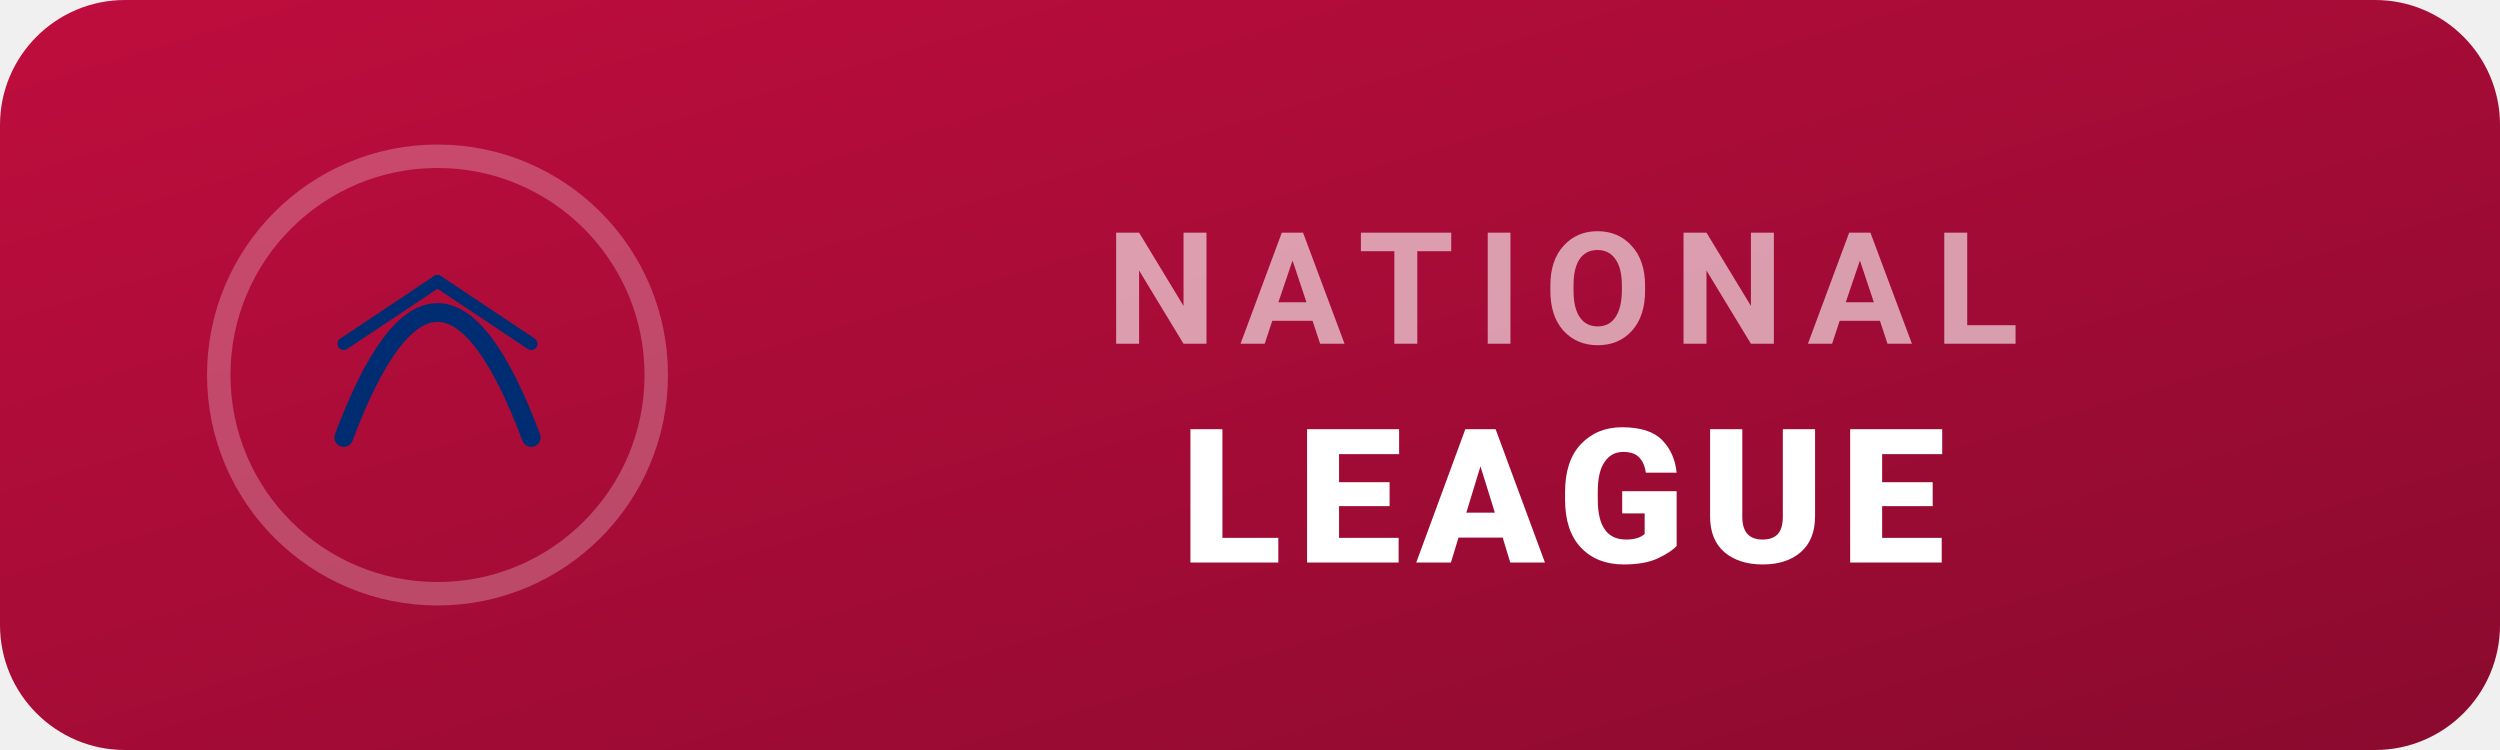
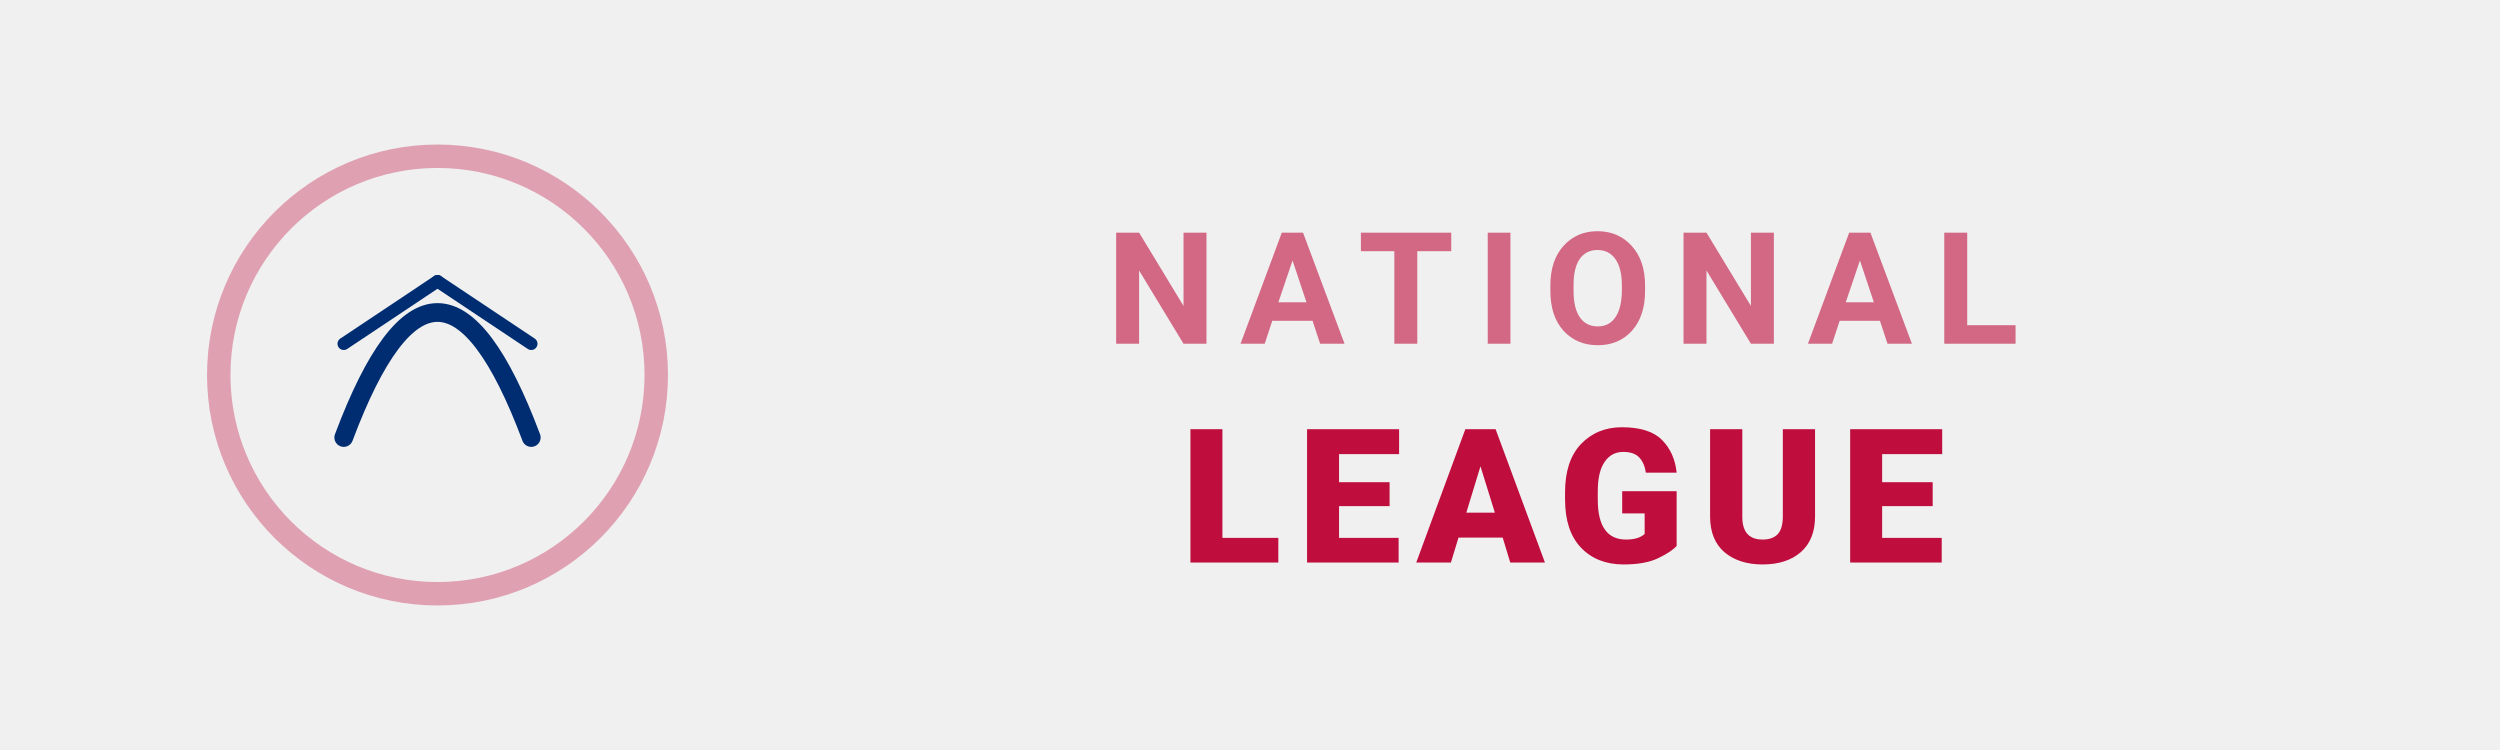
<svg xmlns="http://www.w3.org/2000/svg" viewBox="0 0 160 48" width="160" height="48">
-   <defs>
-     <linearGradient id="nl-bg" x1="0" y1="0" x2="1" y2="1">
-       <stop offset="0%" stop-color="#BF0D3E" />
-       <stop offset="100%" stop-color="#8a0a2e" />
-     </linearGradient>
-   </defs>
-   <rect width="160" height="48" rx="8" fill="url(#nl-bg)" />
-   <circle cx="28" cy="24" r="14" fill="none" stroke="#ffffff" stroke-width="1.5" opacity="0.25" />
+   <circle cx="28" cy="24" r="14" fill="none" stroke="#BF0D3E" stroke-width="1.5" opacity="0.35" />
  <path d="M22 28 Q28 12 34 28" fill="none" stroke="#002D72" stroke-width="1.2" stroke-linecap="round" />
  <line x1="22" y1="22" x2="28" y2="18" stroke="#002D72" stroke-width="0.8" stroke-linecap="round" />
  <line x1="28" y1="18" x2="34" y2="22" stroke="#002D72" stroke-width="0.8" stroke-linecap="round" />
-   <text x="100" y="22" text-anchor="middle" font-family="-apple-system,BlinkMacSystemFont,'Segoe UI',Roboto,sans-serif" font-size="10" font-weight="700" fill="rgba(255,255,255,0.6)" letter-spacing="0.14em">NATIONAL</text>
-   <text x="100" y="36" text-anchor="middle" font-family="-apple-system,BlinkMacSystemFont,'Segoe UI',Roboto,sans-serif" font-size="12" font-weight="800" fill="#ffffff" letter-spacing="0.08em">LEAGUE</text>
+   <text x="100" y="22" text-anchor="middle" font-family="-apple-system,BlinkMacSystemFont,'Segoe UI',Roboto,sans-serif" font-size="10" font-weight="700" fill="#BF0D3E" opacity="0.6" letter-spacing="0.14em">NATIONAL</text>
+   <text x="100" y="36" text-anchor="middle" font-family="-apple-system,BlinkMacSystemFont,'Segoe UI',Roboto,sans-serif" font-size="12" font-weight="800" fill="#BF0D3E" letter-spacing="0.08em">LEAGUE</text>
</svg>
